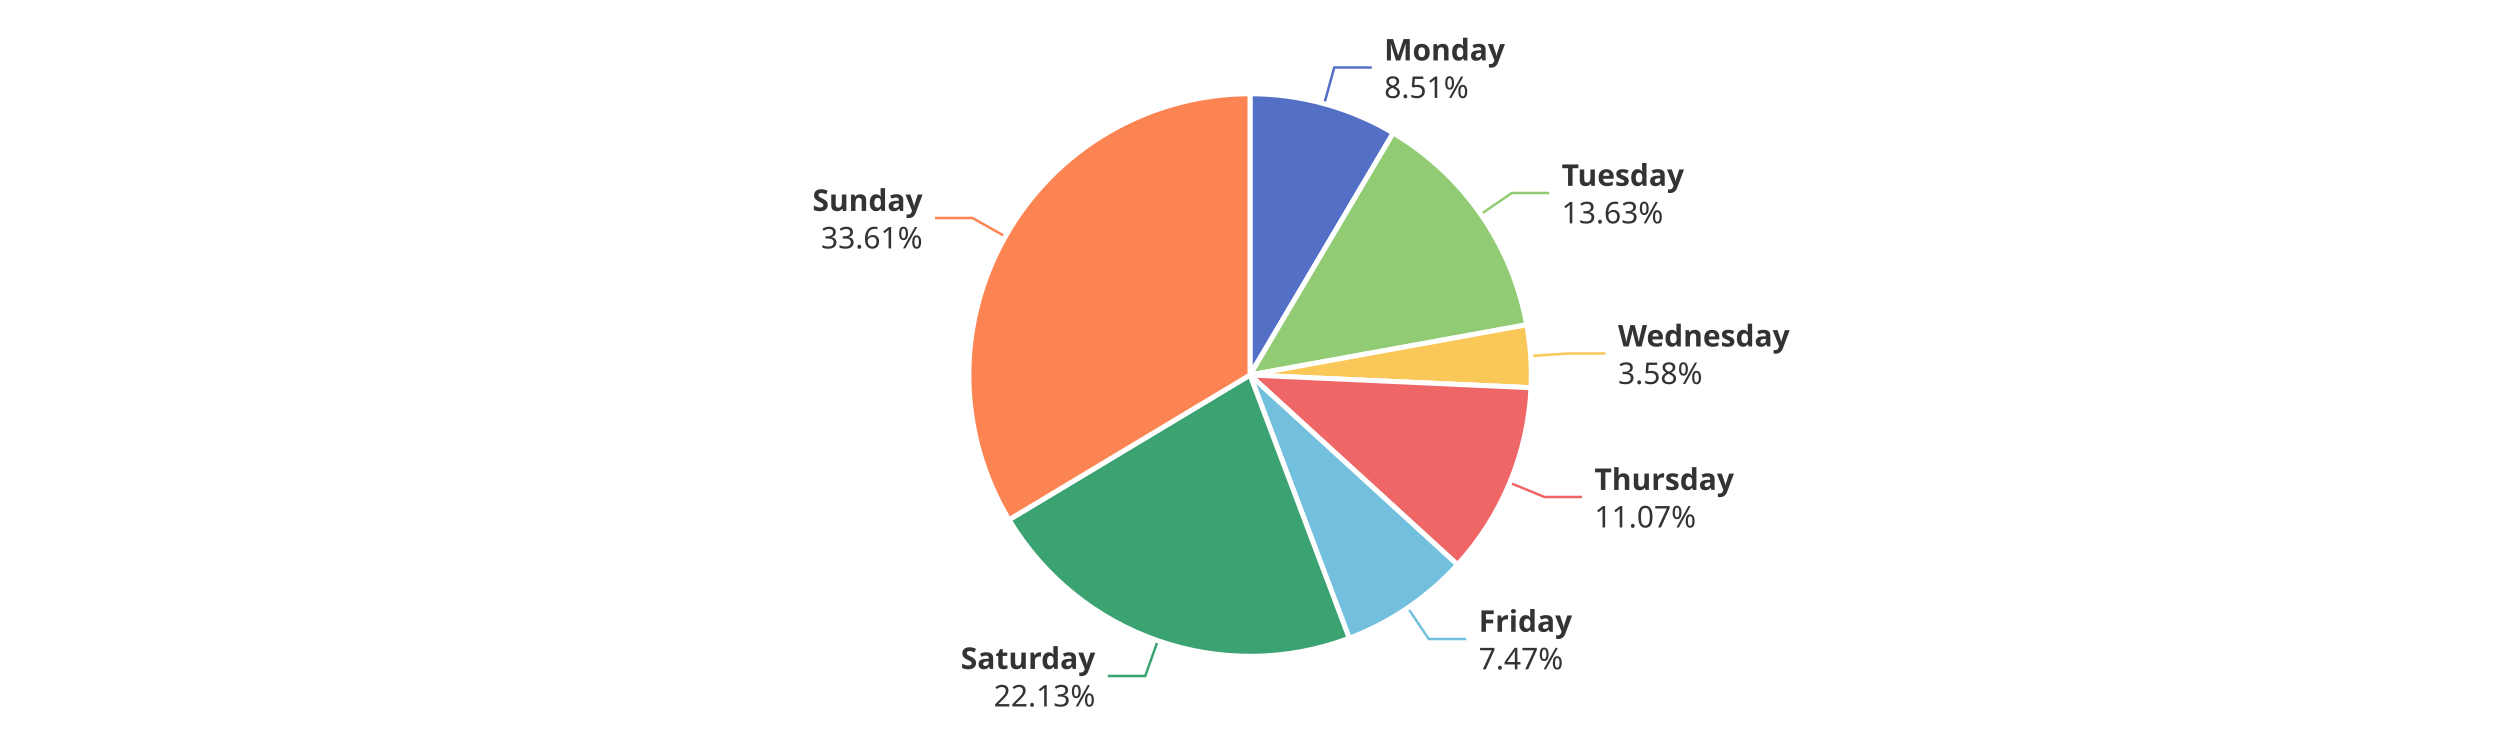
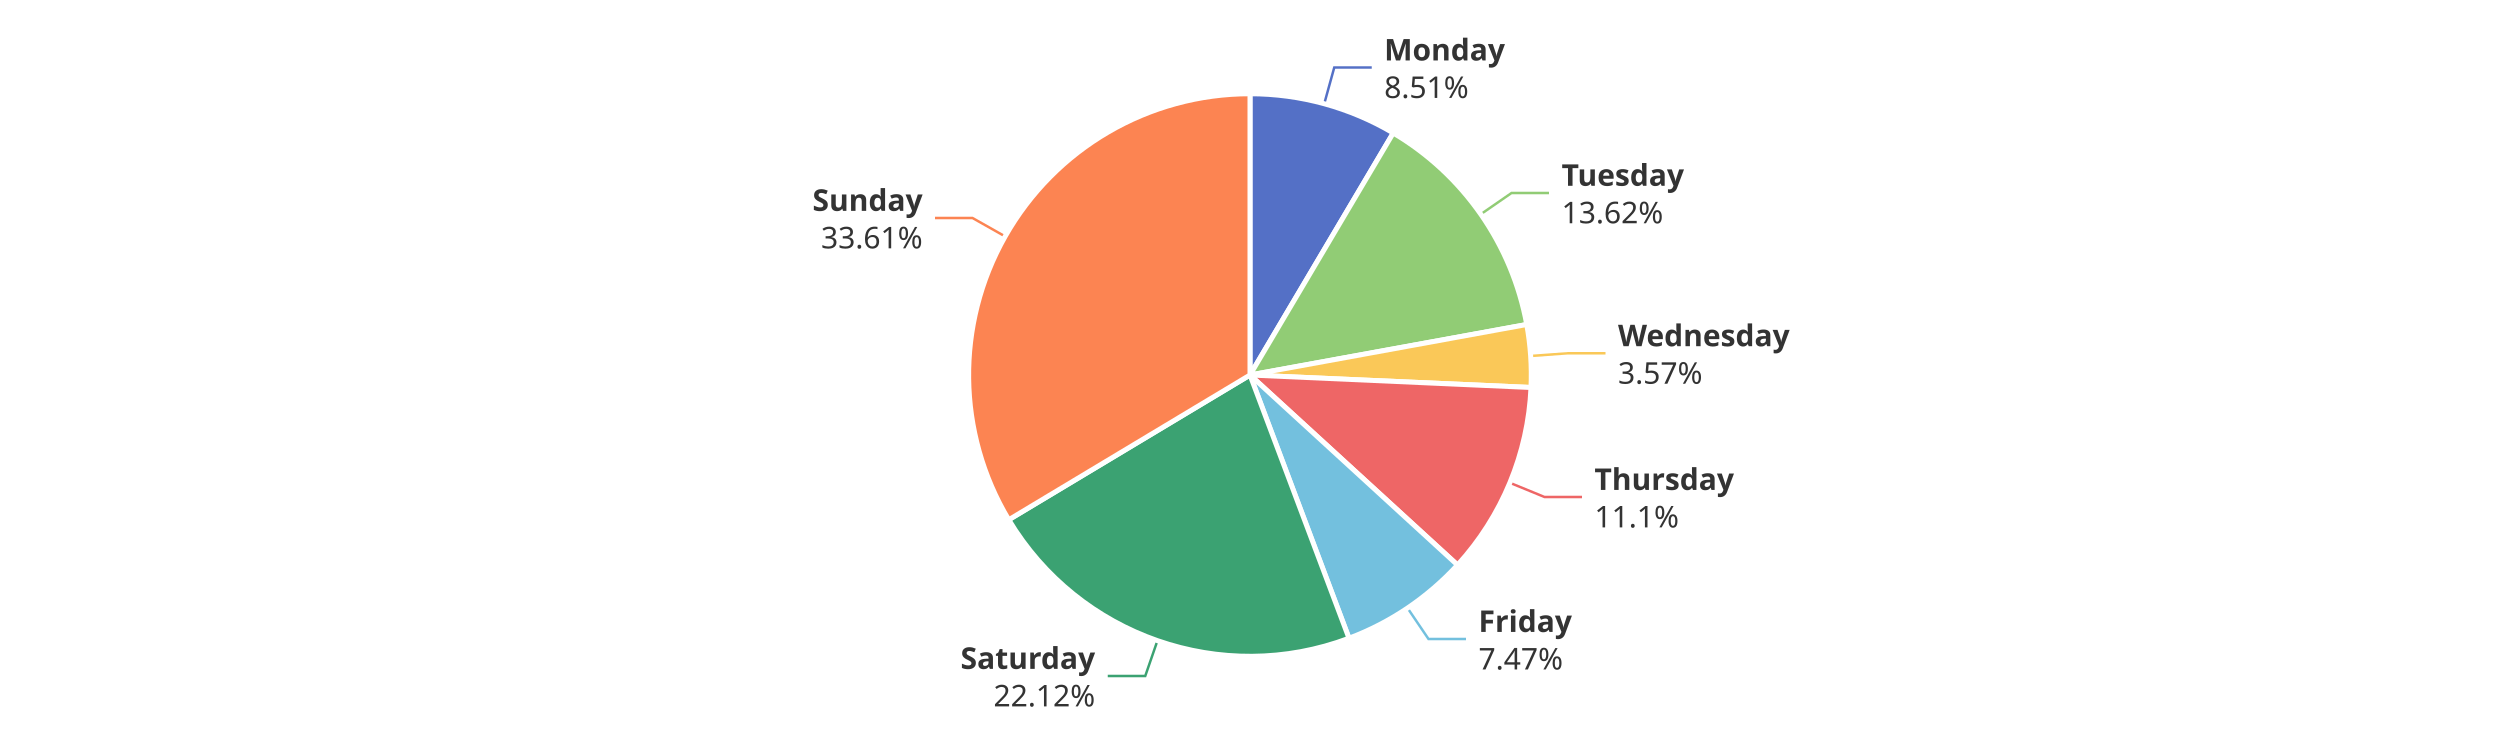
<svg xmlns="http://www.w3.org/2000/svg" width="1000" height="300" version="1.1" baseProfile="full" viewBox="0 0 1000 300">
  <rect width="1000" height="300" x="0" y="0" id="0" fill="#ffffff" />
  <polyline points="529.7 41.5 533.7 27 548.7 27" fill="none" stroke="#5470c6" />
-   <polyline points="592.3 85.7 604.7 77.2 619.7 77.2" fill="none" stroke="#91cc75" />
-   <polyline points="612.2 142.4 627.2 141.4 642.2 141.4" fill="none" stroke="#fac858" />
+   <polyline points="592.3 85.7 604.6 77.2 619.6 77.2" fill="none" stroke="#91cc75" />
+   <polyline points="612.2 142.4 627.2 141.3 642.2 141.3" fill="none" stroke="#fac858" />
  <polyline points="603.9 193.1 617.8 198.8 632.8 198.8" fill="none" stroke="#ee6666" />
-   <polyline points="563.1 243.1 571.5 255.6 586.5 255.6" fill="none" stroke="#73c0de" />
-   <polyline points="463.1 256.3 458.1 270.4 443.1 270.4" fill="none" stroke="#3ba272" />
+   <polyline points="563 243.2 571.4 255.6 586.4 255.6" fill="none" stroke="#73c0de" />
+   <polyline points="463 256.2 458.1 270.4 443.1 270.4" fill="none" stroke="#3ba272" />
  <polyline points="402.1 94.6 389 87.2 374 87.2" fill="none" stroke="#fc8452" />
  <path d="M500 37.5A112.5 112.5 0 0 1 557.3 53.2L500 150Z" fill="#5470c6" stroke="#fff" stroke-width="2" stroke-linejoin="round" />
-   <path d="M557.3 53.2A112.5 112.5 0 0 1 610.7 129.9L500 150Z" fill="#91cc75" stroke="#fff" stroke-width="2" stroke-linejoin="round" />
-   <path d="M610.7 129.9A112.5 112.5 0 0 1 612.4 155.1L500 150Z" fill="#fac858" stroke="#fff" stroke-width="2" stroke-linejoin="round" />
-   <path d="M612.4 155.1A112.5 112.5 0 0 1 583 225.9L500 150Z" fill="#ee6666" stroke="#fff" stroke-width="2" stroke-linejoin="round" />
-   <path d="M583 225.9A112.5 112.5 0 0 1 539.7 255.3L500 150Z" fill="#73c0de" stroke="#fff" stroke-width="2" stroke-linejoin="round" />
-   <path d="M539.7 255.3A112.5 112.5 0 0 1 403.6 207.9L500 150Z" fill="#3ba272" stroke="#fff" stroke-width="2" stroke-linejoin="round" />
-   <path d="M403.6 207.9A112.5 112.5 0 0 1 500 37.5L500 150Z" fill="#fc8452" stroke="#fff" stroke-width="2" stroke-linejoin="round" />
-   <path d="M0 -15l42.8 0l0 30l-42.8 0Z" transform="translate(553.6824 27.0295)" fill="none" />
-   <text dominant-baseline="central" text-anchor="start" style="font-size:12px;font-family:sans-serif;font-weight:bold;" y="-7.5" transform="translate(553.6824 27.0295)" fill="#333" stroke="rgb(255,255,255)" stroke-width="2" paint-order="stroke" stroke-miterlimit="2">Monday</text>
-   <text dominant-baseline="central" text-anchor="start" style="font-size:12px;font-family:sans-serif;" y="7.5" transform="translate(553.6824 27.0295)" fill="#333" stroke="rgb(255,255,255)" stroke-width="2" paint-order="stroke" stroke-miterlimit="2">8.51%</text>
-   <path d="M0 -15l46.2 0l0 30l-46.2 0Z" transform="translate(624.6584 77.1792)" fill="none" />
-   <text dominant-baseline="central" text-anchor="start" style="font-size:12px;font-family:sans-serif;font-weight:bold;" y="-7.5" transform="translate(624.6584 77.1792)" fill="#333" stroke="rgb(255,255,255)" stroke-width="2" paint-order="stroke" stroke-miterlimit="2">Tuesday</text>
-   <text dominant-baseline="central" text-anchor="start" style="font-size:12px;font-family:sans-serif;" y="7.5" transform="translate(624.6584 77.1792)" fill="#333" stroke="rgb(255,255,255)" stroke-width="2" paint-order="stroke" stroke-miterlimit="2">13.63%</text>
-   <path d="M0 -15l63.6 0l0 30l-63.6 0Z" transform="translate(647.212 141.4346)" fill="none" />
-   <text dominant-baseline="central" text-anchor="start" style="font-size:12px;font-family:sans-serif;font-weight:bold;" y="-7.5" transform="translate(647.212 141.4346)" fill="#333" stroke="rgb(255,255,255)" stroke-width="2" paint-order="stroke" stroke-miterlimit="2">Wednesday</text>
-   <text dominant-baseline="central" text-anchor="start" style="font-size:12px;font-family:sans-serif;" y="7.5" transform="translate(647.212 141.4346)" fill="#333" stroke="rgb(255,255,255)" stroke-width="2" paint-order="stroke" stroke-miterlimit="2">3.58%</text>
-   <path d="M0 -15l50.2 0l0 30l-50.2 0Z" transform="translate(637.7793 198.8291)" fill="none" />
-   <text dominant-baseline="central" text-anchor="start" style="font-size:12px;font-family:sans-serif;font-weight:bold;" y="-7.5" transform="translate(637.7793 198.8291)" fill="#333" stroke="rgb(255,255,255)" stroke-width="2" paint-order="stroke" stroke-miterlimit="2">Thursday</text>
-   <text dominant-baseline="central" text-anchor="start" style="font-size:12px;font-family:sans-serif;" y="7.5" transform="translate(637.7793 198.8291)" fill="#333" stroke="rgb(255,255,255)" stroke-width="2" paint-order="stroke" stroke-miterlimit="2">11.07%</text>
-   <path d="M0 -15l34.2 0l0 30l-34.2 0Z" transform="translate(591.4999 255.5652)" fill="none" />
-   <text dominant-baseline="central" text-anchor="start" style="font-size:12px;font-family:sans-serif;font-weight:bold;" y="-7.5" transform="translate(591.4999 255.5652)" fill="#333" stroke="rgb(255,255,255)" stroke-width="2" paint-order="stroke" stroke-miterlimit="2">Friday</text>
-   <text dominant-baseline="central" text-anchor="start" style="font-size:12px;font-family:sans-serif;" y="7.5" transform="translate(591.4999 255.5652)" fill="#333" stroke="rgb(255,255,255)" stroke-width="2" paint-order="stroke" stroke-miterlimit="2">7.47%</text>
-   <path d="M-48.2 -15l48.2 0l0 30l-48.2 0Z" transform="translate(438.1326 270.4299)" fill="none" />
-   <text dominant-baseline="central" text-anchor="end" style="font-size:12px;font-family:sans-serif;font-weight:bold;" y="-7.5" transform="translate(438.1326 270.4299)" fill="#333" stroke="rgb(255,255,255)" stroke-width="2" paint-order="stroke" stroke-miterlimit="2">Saturday</text>
-   <text dominant-baseline="central" text-anchor="end" style="font-size:12px;font-family:sans-serif;" y="7.5" transform="translate(438.1326 270.4299)" fill="#333" stroke="rgb(255,255,255)" stroke-width="2" paint-order="stroke" stroke-miterlimit="2">22.13%</text>
-   <path d="M-40.9 -15l40.9 0l0 30l-40.9 0Z" transform="translate(369.0318 87.2121)" fill="none" />
-   <text dominant-baseline="central" text-anchor="end" style="font-size:12px;font-family:sans-serif;font-weight:bold;" y="-7.5" transform="translate(369.0318 87.2121)" fill="#333" stroke="rgb(255,255,255)" stroke-width="2" paint-order="stroke" stroke-miterlimit="2">Sunday</text>
-   <text dominant-baseline="central" text-anchor="end" style="font-size:12px;font-family:sans-serif;" y="7.5" transform="translate(369.0318 87.2121)" fill="#333" stroke="rgb(255,255,255)" stroke-width="2" paint-order="stroke" stroke-miterlimit="2">33.61%</text>
+   <path d="M557.3 53.2A112.5 112.5 0 0 1 610.7 129.8L500 150Z" fill="#91cc75" stroke="#fff" stroke-width="2" stroke-linejoin="round" />
+   <path d="M610.7 129.8A112.5 112.5 0 0 1 612.4 155L500 150Z" fill="#fac858" stroke="#fff" stroke-width="2" stroke-linejoin="round" />
+   <path d="M612.4 155A112.5 112.5 0 0 1 583 226L500 150Z" fill="#ee6666" stroke="#fff" stroke-width="2" stroke-linejoin="round" />
+   <path d="M583 226A112.5 112.5 0 0 1 539.6 255.3L500 150Z" fill="#73c0de" stroke="#fff" stroke-width="2" stroke-linejoin="round" />
+   <path d="M539.6 255.3A112.5 112.5 0 0 1 403.5 207.9L500 150Z" fill="#3ba272" stroke="#fff" stroke-width="2" stroke-linejoin="round" />
+   <path d="M403.5 207.9A112.5 112.5 0 0 1 500 37.5L500 150Z" fill="#fc8452" stroke="#fff" stroke-width="2" stroke-linejoin="round" />
+   <path d="M0 -15l42.8 0l0 30l-42.8 0Z" transform="translate(553.6857 27.0304)" fill="none" />
+   <text dominant-baseline="central" text-anchor="start" style="font-size:12px;font-family:sans-serif;font-weight:bold;" y="-7.5" transform="translate(553.6857 27.0304)" fill="#333" stroke="rgb(255,255,255)" stroke-width="2" paint-order="stroke" stroke-miterlimit="2">Monday</text>
+   <text dominant-baseline="central" text-anchor="start" style="font-size:12px;font-family:sans-serif;" y="7.5" transform="translate(553.6857 27.0304)" fill="#333" stroke="rgb(255,255,255)" stroke-width="2" paint-order="stroke" stroke-miterlimit="2">8.51%</text>
+   <path d="M0 -15l46.2 0l0 30l-46.2 0Z" transform="translate(624.6425 77.1564)" fill="none" />
+   <text dominant-baseline="central" text-anchor="start" style="font-size:12px;font-family:sans-serif;font-weight:bold;" y="-7.5" transform="translate(624.6425 77.1564)" fill="#333" stroke="rgb(255,255,255)" stroke-width="2" paint-order="stroke" stroke-miterlimit="2">Tuesday</text>
+   <text dominant-baseline="central" text-anchor="start" style="font-size:12px;font-family:sans-serif;" y="7.5" transform="translate(624.6425 77.1564)" fill="#333" stroke="rgb(255,255,255)" stroke-width="2" paint-order="stroke" stroke-miterlimit="2">13.62%</text>
+   <path d="M0 -15l63.6 0l0 30l-63.6 0Z" transform="translate(647.2051 141.3338)" fill="none" />
+   <text dominant-baseline="central" text-anchor="start" style="font-size:12px;font-family:sans-serif;font-weight:bold;" y="-7.5" transform="translate(647.2051 141.3338)" fill="#333" stroke="rgb(255,255,255)" stroke-width="2" paint-order="stroke" stroke-miterlimit="2">Wednesday</text>
+   <text dominant-baseline="central" text-anchor="start" style="font-size:12px;font-family:sans-serif;" y="7.5" transform="translate(647.2051 141.3338)" fill="#333" stroke="rgb(255,255,255)" stroke-width="2" paint-order="stroke" stroke-miterlimit="2">3.57%</text>
+   <path d="M0 -15l50.2 0l0 30l-50.2 0Z" transform="translate(637.7851 198.8153)" fill="none" />
+   <text dominant-baseline="central" text-anchor="start" style="font-size:12px;font-family:sans-serif;font-weight:bold;" y="-7.5" transform="translate(637.7851 198.8153)" fill="#333" stroke="rgb(255,255,255)" stroke-width="2" paint-order="stroke" stroke-miterlimit="2">Thursday</text>
+   <text dominant-baseline="central" text-anchor="start" style="font-size:12px;font-family:sans-serif;" y="7.5" transform="translate(637.7851 198.8153)" fill="#333" stroke="rgb(255,255,255)" stroke-width="2" paint-order="stroke" stroke-miterlimit="2">11.1%</text>
+   <path d="M0 -15l34.2 0l0 30l-34.2 0Z" transform="translate(591.4067 255.6283)" fill="none" />
+   <text dominant-baseline="central" text-anchor="start" style="font-size:12px;font-family:sans-serif;font-weight:bold;" y="-7.5" transform="translate(591.4067 255.6283)" fill="#333" stroke="rgb(255,255,255)" stroke-width="2" paint-order="stroke" stroke-miterlimit="2">Friday</text>
+   <text dominant-baseline="central" text-anchor="start" style="font-size:12px;font-family:sans-serif;" y="7.5" transform="translate(591.4067 255.6283)" fill="#333" stroke="rgb(255,255,255)" stroke-width="2" paint-order="stroke" stroke-miterlimit="2">7.47%</text>
+   <path d="M-48.2 -15l48.2 0l0 30l-48.2 0Z" transform="translate(438.0529 270.4022)" fill="none" />
+   <text dominant-baseline="central" text-anchor="end" style="font-size:12px;font-family:sans-serif;font-weight:bold;" y="-7.5" transform="translate(438.0529 270.4022)" fill="#333" stroke="rgb(255,255,255)" stroke-width="2" paint-order="stroke" stroke-miterlimit="2">Saturday</text>
+   <text dominant-baseline="central" text-anchor="end" style="font-size:12px;font-family:sans-serif;" y="7.5" transform="translate(438.0529 270.4022)" fill="#333" stroke="rgb(255,255,255)" stroke-width="2" paint-order="stroke" stroke-miterlimit="2">22.12%</text>
+   <path d="M-40.9 -15l40.9 0l0 30l-40.9 0Z" transform="translate(369.0449 87.189)" fill="none" />
+   <text dominant-baseline="central" text-anchor="end" style="font-size:12px;font-family:sans-serif;font-weight:bold;" y="-7.5" transform="translate(369.0449 87.189)" fill="#333" stroke="rgb(255,255,255)" stroke-width="2" paint-order="stroke" stroke-miterlimit="2">Sunday</text>
+   <text dominant-baseline="central" text-anchor="end" style="font-size:12px;font-family:sans-serif;" y="7.5" transform="translate(369.0449 87.189)" fill="#333" stroke="rgb(255,255,255)" stroke-width="2" paint-order="stroke" stroke-miterlimit="2">33.61%</text>
</svg>
